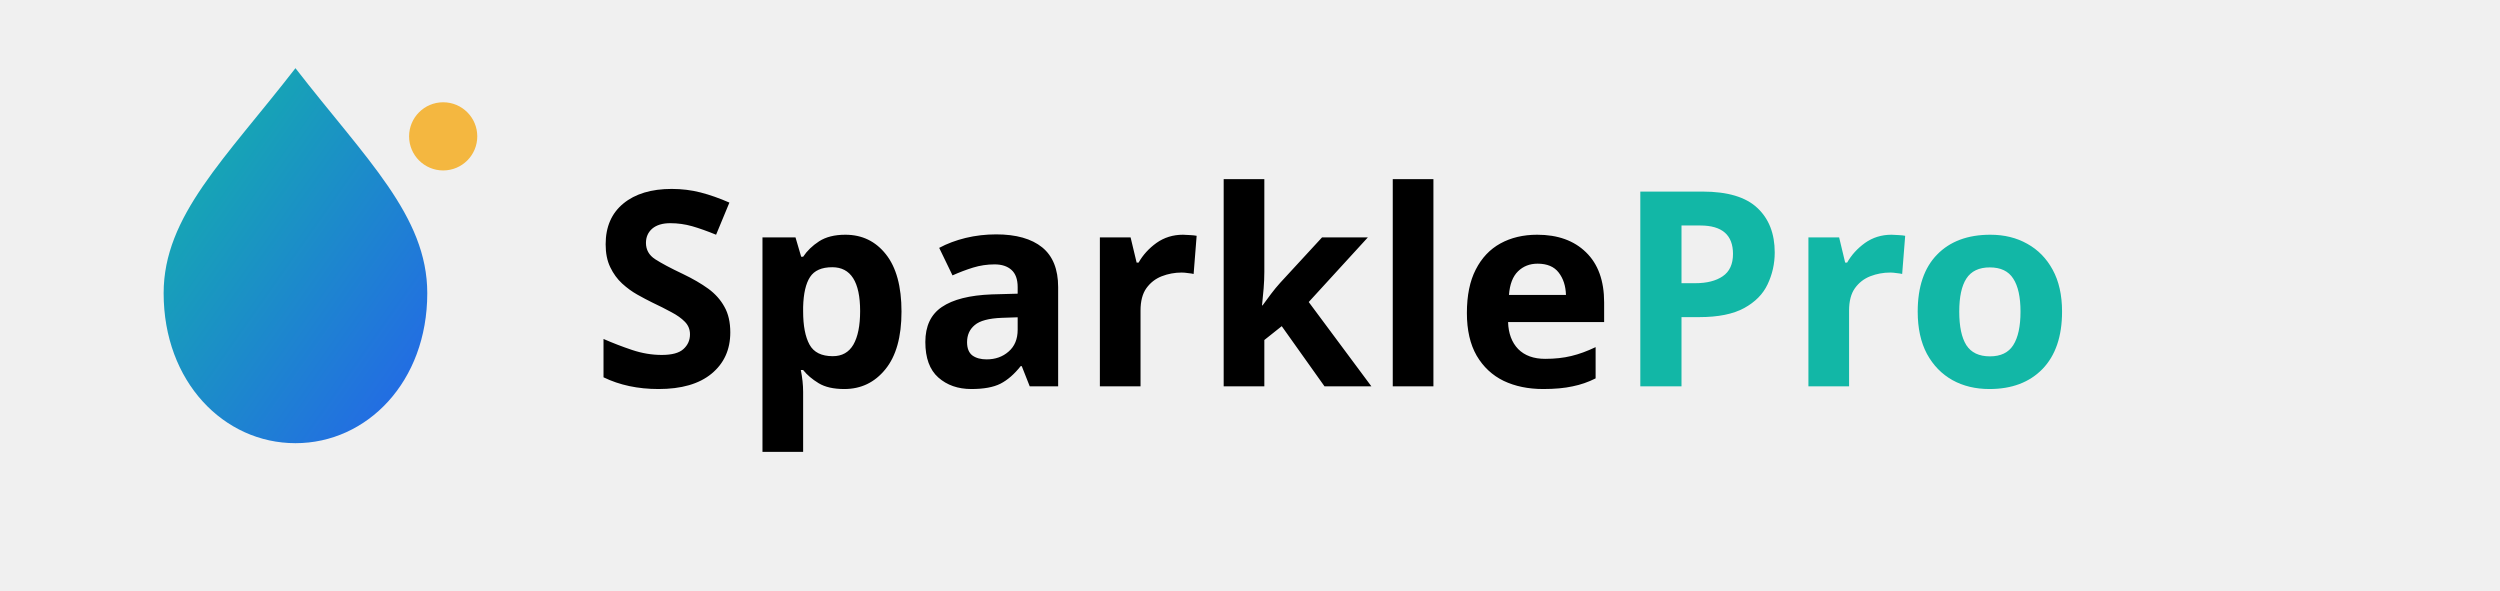
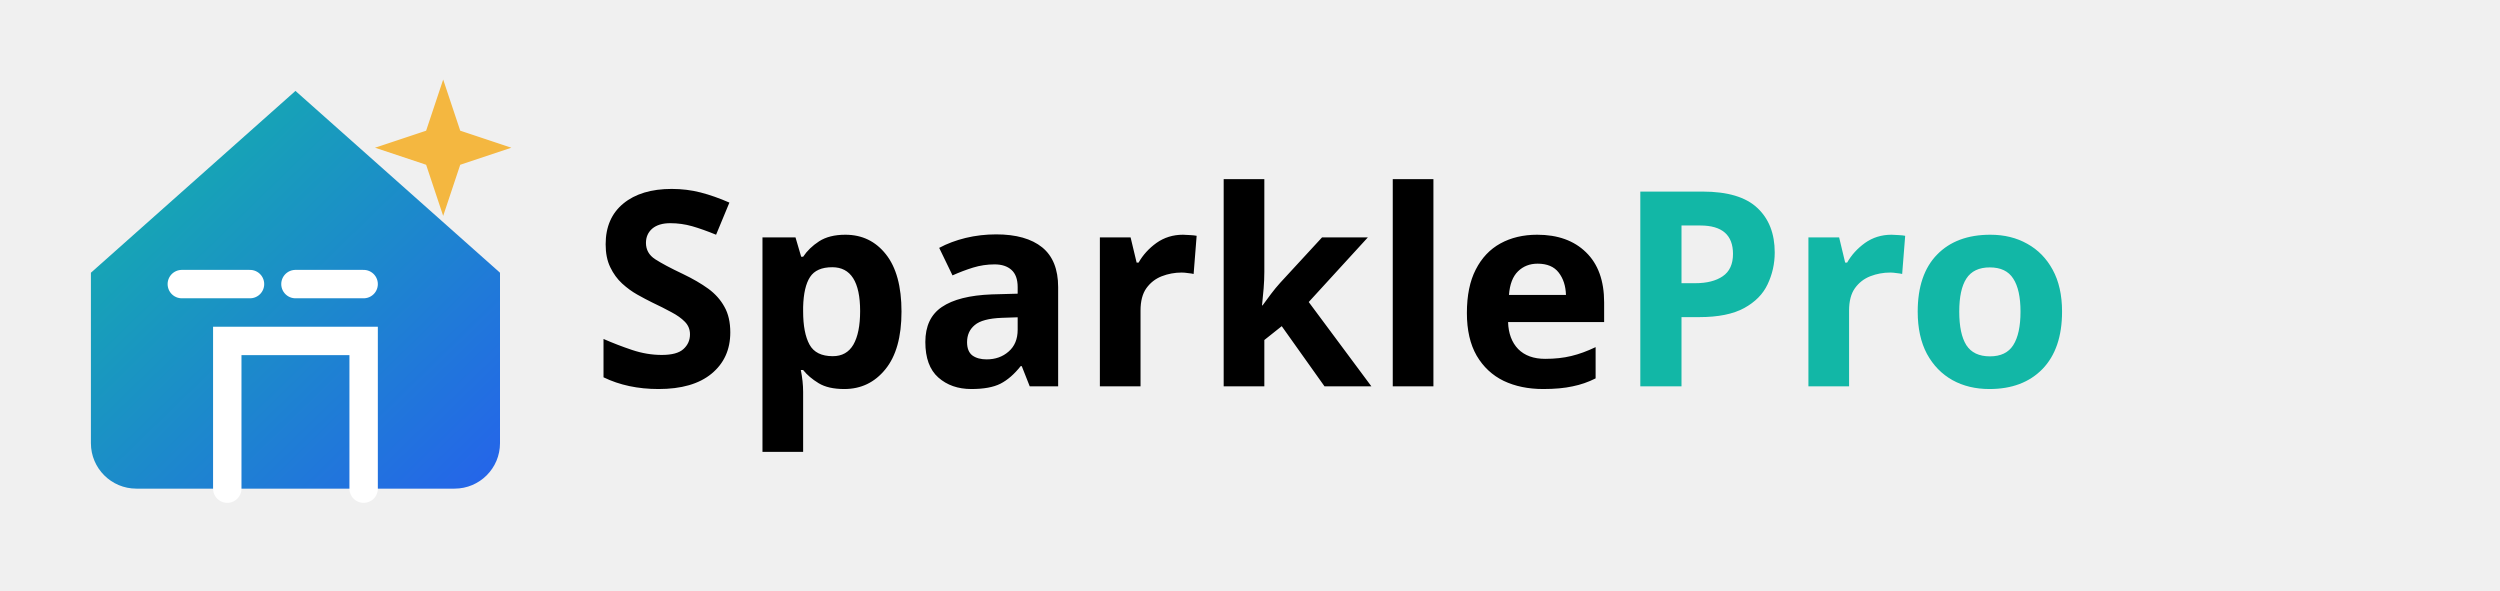
<svg xmlns="http://www.w3.org/2000/svg" width="220" height="52" viewBox="0 0 220 52" role="img" aria-label="SparklePro">
  <defs>
    <linearGradient id="g" x1="0" y1="0" x2="1" y2="1">
      <stop offset="0%" stop-color="#12b7a6" />
      <stop offset="100%" stop-color="#2563eb" />
    </linearGradient>
  </defs>
-   <path d="M26 6c6.2 8 11.6 13 11.6 19.8C37.6 33.6 32.3 39 26 39s-11.6-5.4-11.6-13.2C14.4 19 19.8 14 26 6Z" fill="url(#g)" />
-   <circle cx="39" cy="12" r="3" fill="#f4b740" />
+   <path d="M8 24 26 8l18 16v15a4 4 0 0 1-4 4H12a4 4 0 0 1-4-4V24Z" fill="url(#g)" />
+   <path d="M20 43V30h12v13M16 25h6m4 0h6" fill="none" stroke="#fff" stroke-width="2.5" stroke-linecap="round" />
+   <path d="m39 7 1.5 4.5L45 13l-4.5 1.5L39 19l-1.5-4.5L33 13l4.5-1.5L39 7Z" fill="#f4b740" />
  <text x="52" y="34" font-family="Sora, sans-serif" font-size="24" font-weight="800" fill="currentColor">Sparkle<tspan fill="#12b7a6">Pro</tspan>
  </text>
</svg>
